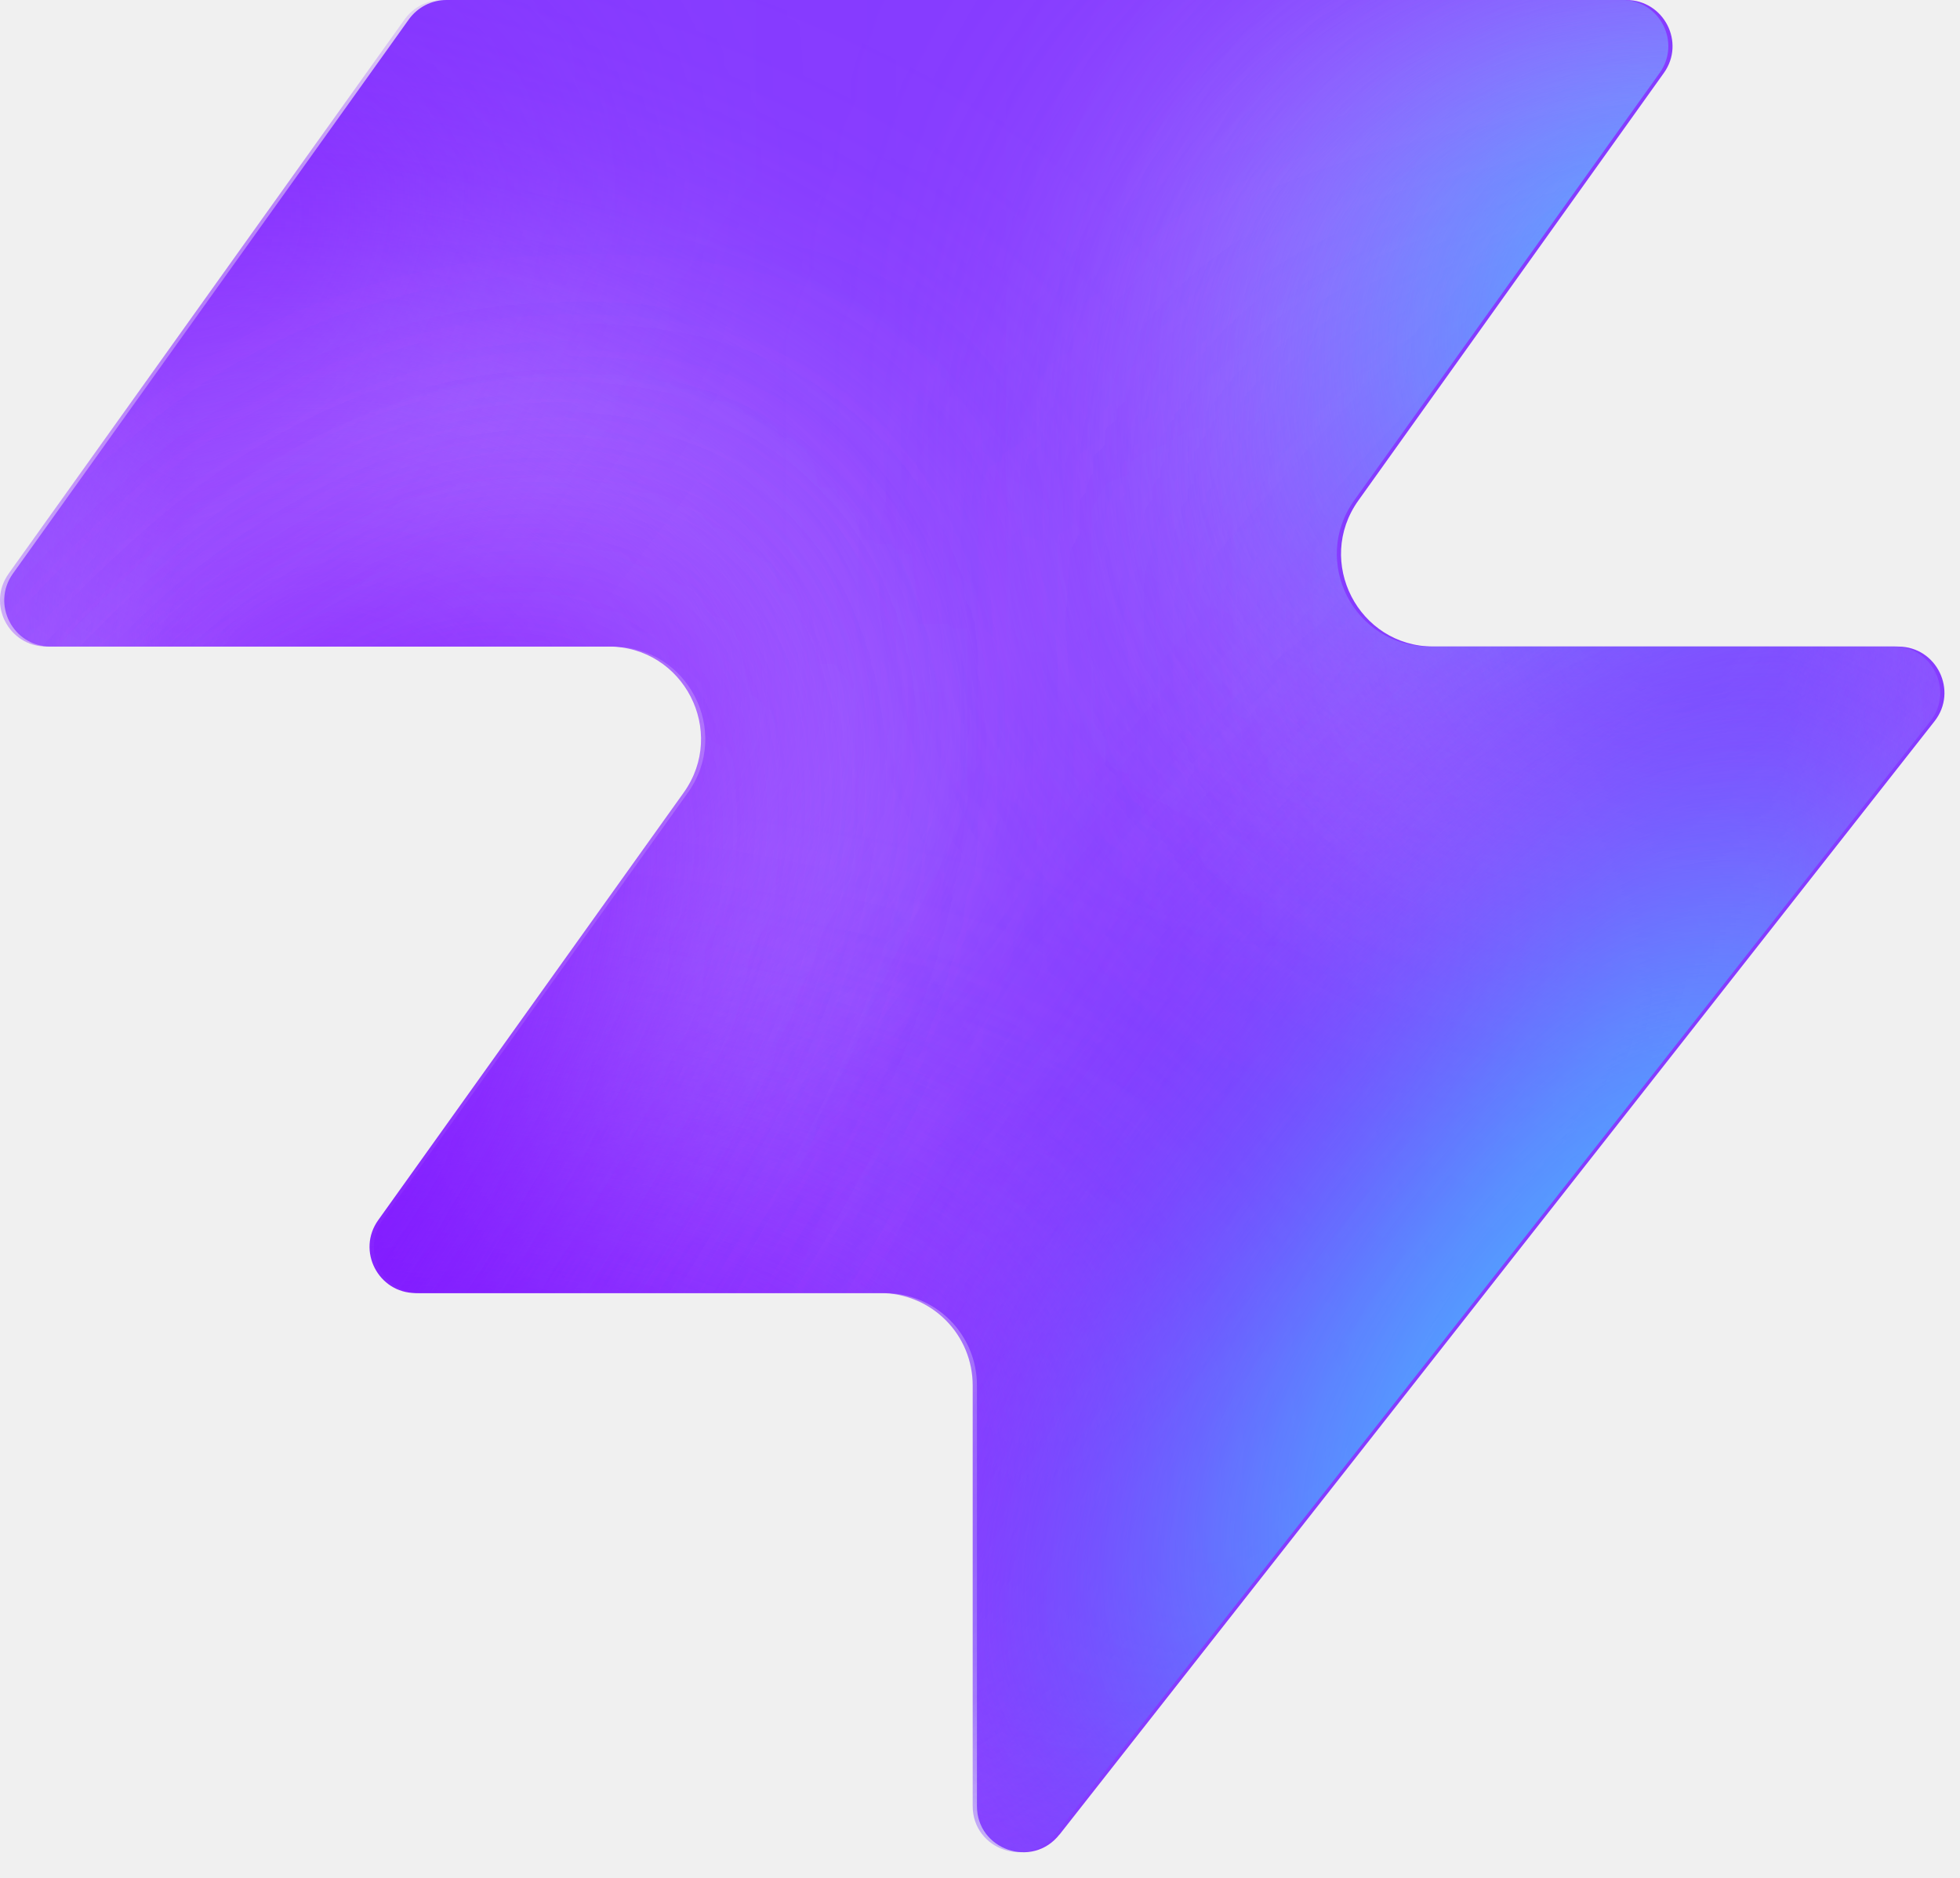
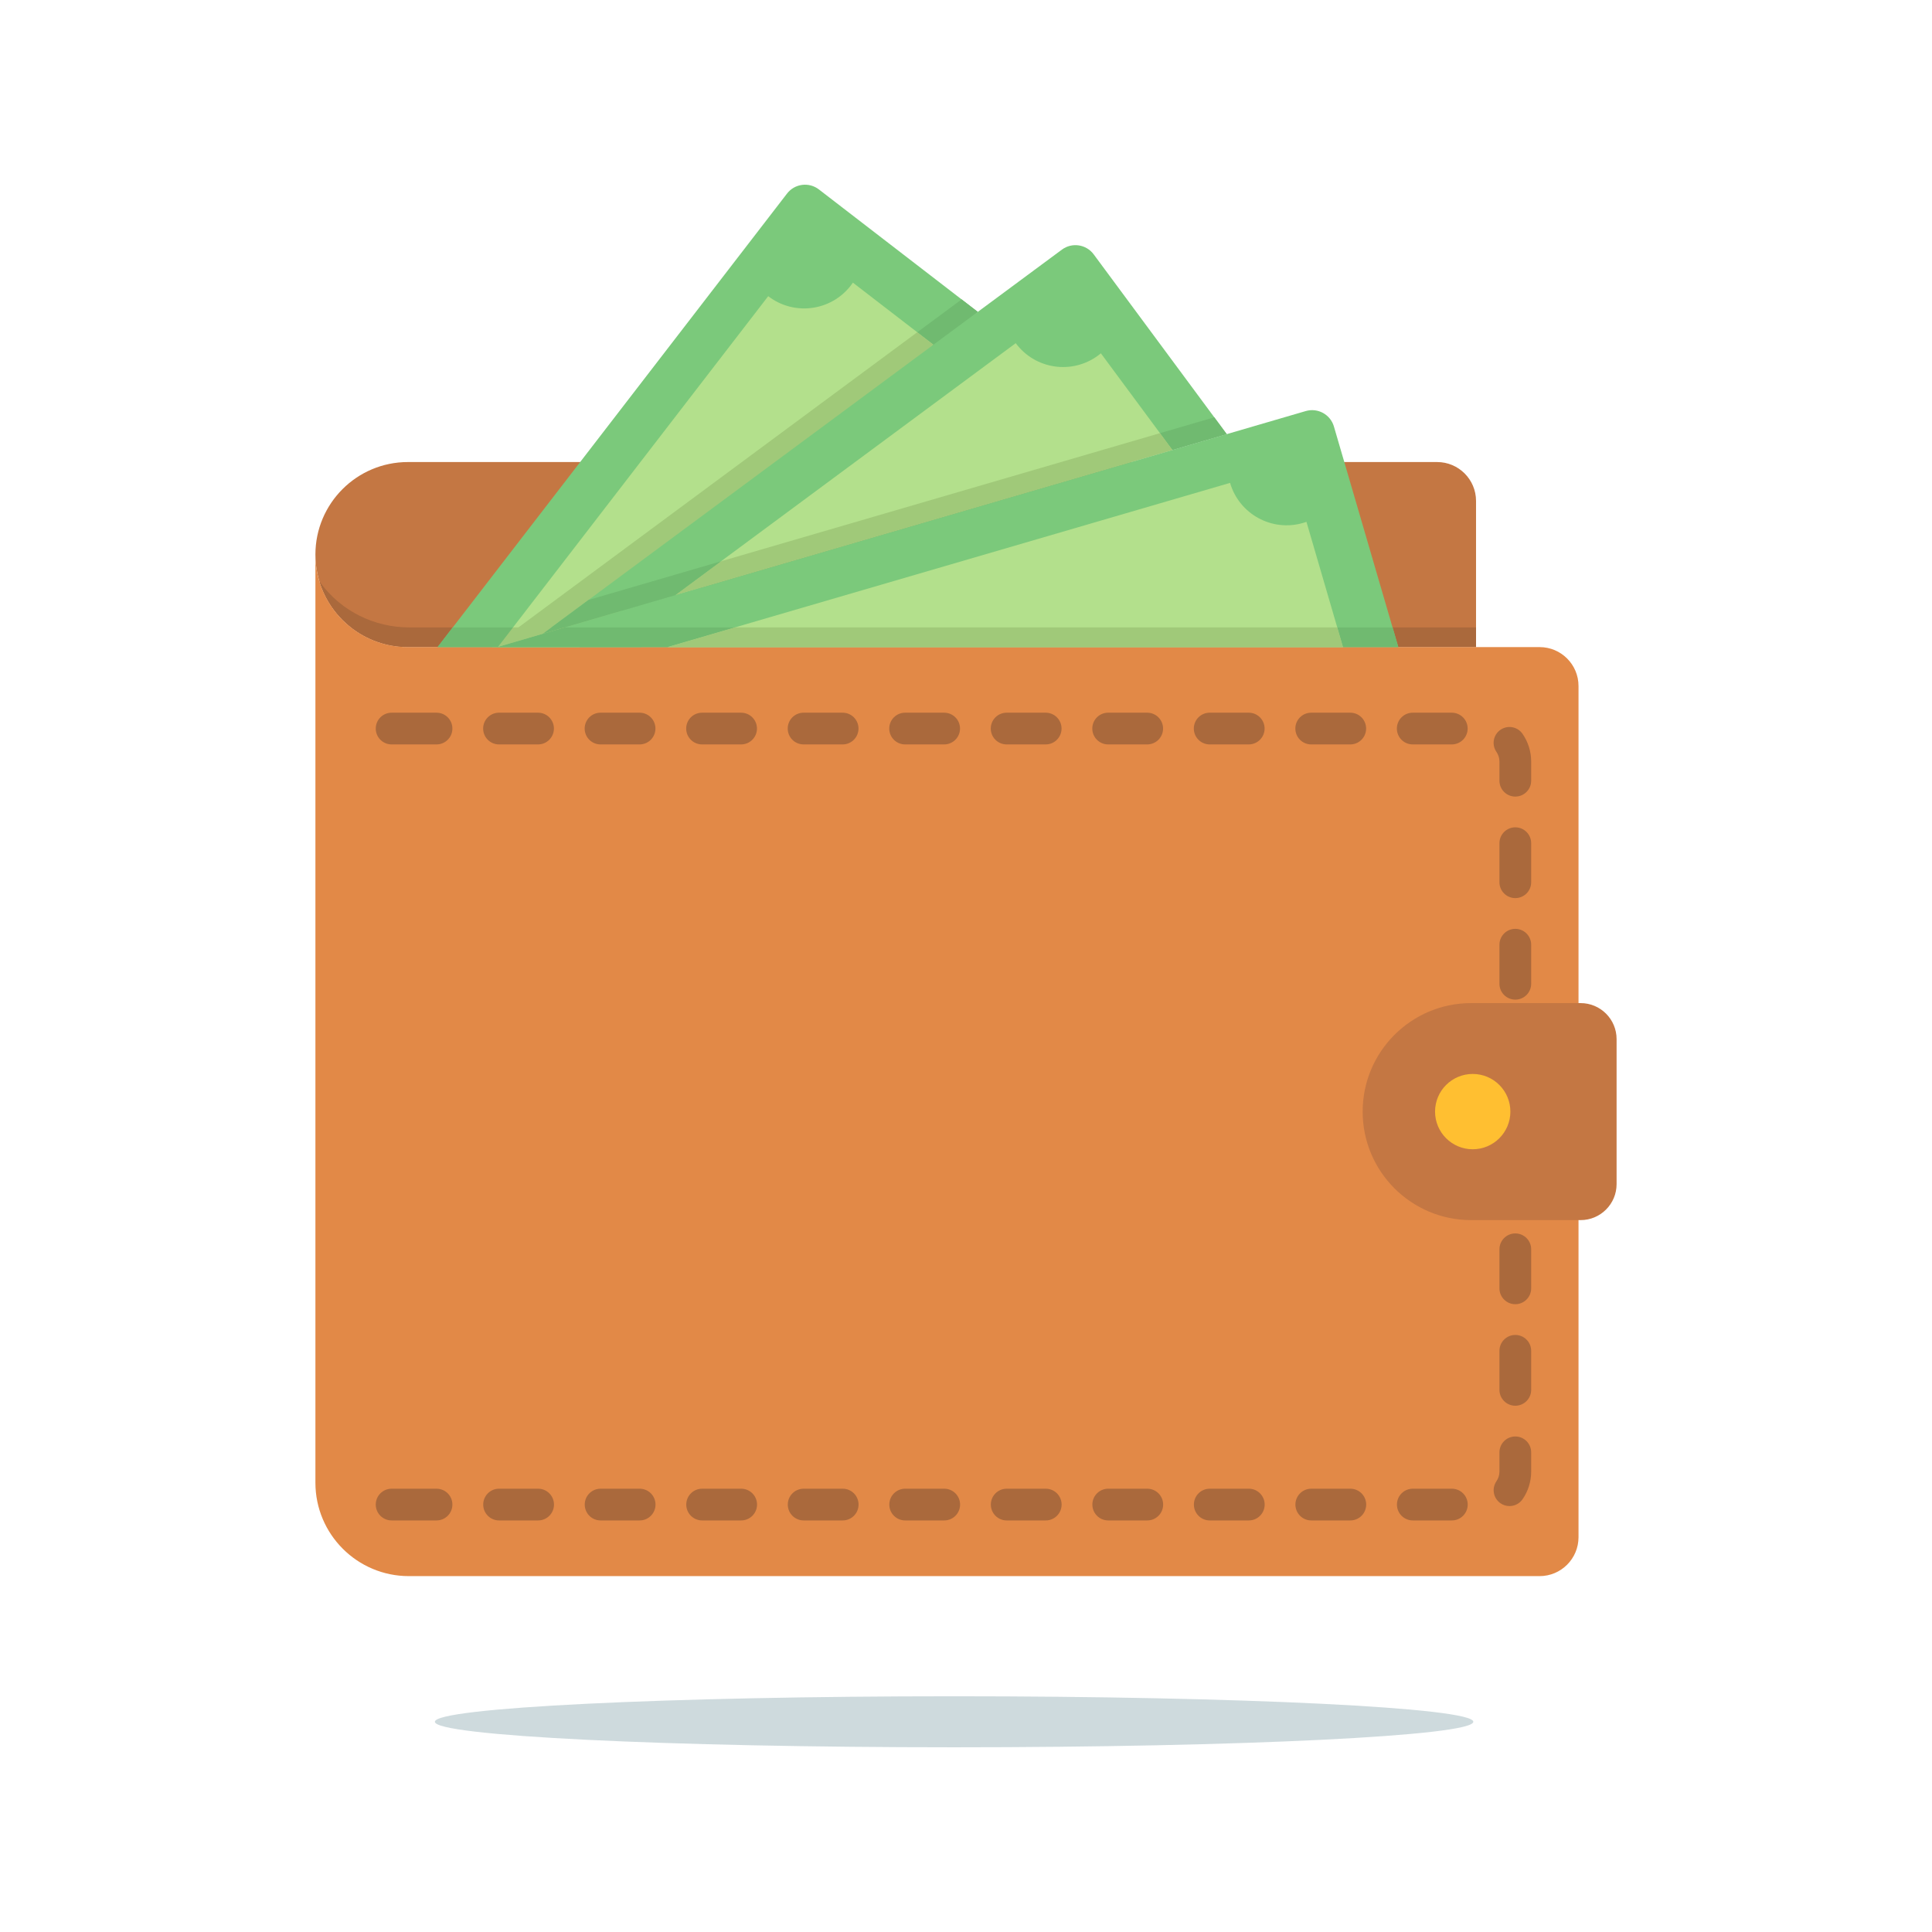
- <svg xmlns="http://www.w3.org/2000/svg" width="48" height="46" fill="none" viewBox="0 0 48 46">
-   <path fill="#863bff" d="M25.946 44.938c-.664.845-2.021.375-2.021-.698V33.937a2.26 2.26 0 0 0-2.262-2.262H10.287c-.92 0-1.456-1.04-.92-1.788l7.48-10.471c1.07-1.497 0-3.578-1.842-3.578H1.237c-.92 0-1.456-1.04-.92-1.788L10.013.474c.214-.297.556-.474.92-.474h28.894c.92 0 1.456 1.04.92 1.788l-7.48 10.471c-1.07 1.498 0 3.579 1.842 3.579h11.377c.943 0 1.473 1.088.89 1.83L25.947 44.94z" style="fill:#863bff;fill:color(display-p3 .525 .23 1);fill-opacity:1" />
-   <mask id="a" width="48" height="46" x="0" y="0" maskUnits="userSpaceOnUse" style="mask-type:alpha">
-     <path fill="#000" d="M25.842 44.938c-.664.844-2.021.375-2.021-.698V33.937a2.26 2.26 0 0 0-2.262-2.262H10.183c-.92 0-1.456-1.04-.92-1.788l7.48-10.471c1.07-1.498 0-3.579-1.842-3.579H1.133c-.92 0-1.456-1.04-.92-1.787L9.91.473c.214-.297.556-.474.92-.474h28.894c.92 0 1.456 1.04.92 1.788l-7.48 10.471c-1.07 1.498 0 3.578 1.842 3.578h11.377c.943 0 1.473 1.088.89 1.832L25.843 44.94z" style="fill:#000;fill-opacity:1" />
-   </mask>
-   <g mask="url(#a)">
-     <g filter="url(#b)">
-       <ellipse cx="5.508" cy="14.704" fill="#ede6ff" rx="5.508" ry="14.704" style="fill:#ede6ff;fill:color(display-p3 .927 .903 1);fill-opacity:1" transform="matrix(.00324 1 1 -.00324 -4.47 31.516)" />
-     </g>
-     <g filter="url(#c)">
-       <ellipse cx="10.399" cy="29.851" fill="#ede6ff" rx="10.399" ry="29.851" style="fill:#ede6ff;fill:color(display-p3 .927 .903 1);fill-opacity:1" transform="matrix(.00324 1 1 -.00324 -39.328 7.883)" />
-     </g>
-     <g filter="url(#d)">
-       <ellipse cx="5.508" cy="30.487" fill="#7e14ff" rx="5.508" ry="30.487" style="fill:#7e14ff;fill:color(display-p3 .492 .077 1);fill-opacity:1" transform="rotate(89.814 -25.913 -14.639)scale(1 -1)" />
-     </g>
-     <g filter="url(#e)">
-       <ellipse cx="5.508" cy="30.599" fill="#7e14ff" rx="5.508" ry="30.599" style="fill:#7e14ff;fill:color(display-p3 .492 .077 1);fill-opacity:1" transform="rotate(89.814 -32.644 -3.334)scale(1 -1)" />
-     </g>
-     <g filter="url(#f)">
-       <ellipse cx="5.508" cy="30.599" fill="#7e14ff" rx="5.508" ry="30.599" style="fill:#7e14ff;fill:color(display-p3 .492 .077 1);fill-opacity:1" transform="matrix(.00324 1 1 -.00324 -34.34 30.47)" />
-     </g>
-     <g filter="url(#g)">
-       <ellipse cx="14.072" cy="22.078" fill="#ede6ff" rx="14.072" ry="22.078" style="fill:#ede6ff;fill:color(display-p3 .927 .903 1);fill-opacity:1" transform="rotate(93.35 24.506 48.493)scale(-1 1)" />
-     </g>
-     <g filter="url(#h)">
-       <ellipse cx="3.47" cy="21.501" fill="#7e14ff" rx="3.47" ry="21.501" style="fill:#7e14ff;fill:color(display-p3 .492 .077 1);fill-opacity:1" transform="rotate(89.009 28.708 47.59)scale(-1 1)" />
-     </g>
-     <g filter="url(#i)">
-       <ellipse cx="3.47" cy="21.501" fill="#7e14ff" rx="3.47" ry="21.501" style="fill:#7e14ff;fill:color(display-p3 .492 .077 1);fill-opacity:1" transform="rotate(89.009 28.708 47.59)scale(-1 1)" />
-     </g>
-     <g filter="url(#j)">
-       <ellipse cx=".387" cy="8.972" fill="#7e14ff" rx="4.407" ry="29.108" style="fill:#7e14ff;fill:color(display-p3 .492 .077 1);fill-opacity:1" transform="rotate(39.51 .387 8.972)" />
-     </g>
-     <g filter="url(#k)">
-       <ellipse cx="47.523" cy="-6.092" fill="#7e14ff" rx="4.407" ry="29.108" style="fill:#7e14ff;fill:color(display-p3 .492 .077 1);fill-opacity:1" transform="rotate(37.892 47.523 -6.092)" />
-     </g>
-     <g filter="url(#l)">
-       <ellipse cx="41.412" cy="6.333" fill="#47bfff" rx="5.971" ry="9.665" style="fill:#47bfff;fill:color(display-p3 .28 .748 1);fill-opacity:1" transform="rotate(37.892 41.412 6.333)" />
-     </g>
-     <g filter="url(#m)">
-       <ellipse cx="-1.879" cy="38.332" fill="#7e14ff" rx="4.407" ry="29.108" style="fill:#7e14ff;fill:color(display-p3 .492 .077 1);fill-opacity:1" transform="rotate(37.892 -1.88 38.332)" />
-     </g>
-     <g filter="url(#n)">
-       <ellipse cx="-1.879" cy="38.332" fill="#7e14ff" rx="4.407" ry="29.108" style="fill:#7e14ff;fill:color(display-p3 .492 .077 1);fill-opacity:1" transform="rotate(37.892 -1.88 38.332)" />
-     </g>
-     <g filter="url(#o)">
-       <ellipse cx="35.651" cy="29.907" fill="#7e14ff" rx="4.407" ry="29.108" style="fill:#7e14ff;fill:color(display-p3 .492 .077 1);fill-opacity:1" transform="rotate(37.892 35.651 29.907)" />
-     </g>
-     <g filter="url(#p)">
-       <ellipse cx="38.418" cy="32.4" fill="#47bfff" rx="5.971" ry="15.297" style="fill:#47bfff;fill:color(display-p3 .28 .748 1);fill-opacity:1" transform="rotate(37.892 38.418 32.4)" />
+ <svg xmlns="http://www.w3.org/2000/svg" version="1.1" x="0px" y="0px" viewBox="0 0 2200 2200" style="enable-background:new 0 0 2200 2200;" xml:space="preserve">
+   <g id="background">
+     <rect x="0" style="fill:#FFFFFF;" width="2200" height="2200" />
+   </g>
+   <g id="Objects">
+     <g>
+       <g>
+         <path style="fill:#C47743;" d="M1680.791,570.476v166.382H464.526c-24.507,0-47.063-8.374-64.958-22.411     c-3.351-2.629-6.531-5.447-9.539-8.455c-19.069-19.06-30.866-45.41-30.866-74.506c0-58.174,47.18-105.354,105.363-105.354     h1171.93C1660.945,526.132,1680.791,545.987,1680.791,570.476z" />
+         <path style="fill:#AA693C;" d="M1680.791,714.447v22.411H464.526c-24.507,0-47.063-8.374-64.958-22.411     c-3.351-2.629-6.531-5.447-9.539-8.455c-12.168-12.159-21.373-27.289-26.431-44.208c0.535,0.759,1.077,1.512,1.627,2.26     c23.507,31.967,61.19,50.404,100.87,50.404H1680.791z" />
+         <path style="fill:#E28947;" d="M1797.482,781.193v969.225c0,24.48-19.846,44.335-44.335,44.335H465.574     c-58.761,0-106.411-47.641-106.411-106.411V631.486c0,29.096,11.797,55.446,30.866,74.506     c19.06,19.069,45.401,30.866,74.497,30.866h1288.621C1777.636,736.859,1797.482,756.704,1797.482,781.193z" />
+         <path style="fill:#7BC97B;" d="M498.3,736.855l162.356-210.72l235.54-305.718c8.726-11.324,24.971-13.425,36.295-4.709     l180.942,139.416l-383.609,381.73H498.3z" />
+         <path style="fill:#B3E08C;" d="M1062.912,392.513L690.997,709.885l-31.607,26.973h-92.482l9.105-11.824l153.248-198.902     l145.516-188.866c29.349,22.61,71.471,17.154,94.09-12.195c0.813-1.066,1.599-2.132,2.331-3.225l73.295,56.475L1062.912,392.513z     " />
+         <polygon style="fill:#70BA70;" points="1113.434,355.125 784.292,682.65 690.997,709.885 1062.912,392.513 1044.493,378.322      1095.016,340.934    " />
+         <polygon style="fill:#A0C979;" points="1062.912,392.513 690.997,709.885 598.597,736.859 560.043,736.859 576.014,725.034      587.712,716.38 590.322,714.447 1044.493,378.322    " />
+         <path style="fill:#7BC97B;" d="M1396.905,494.344L618.181,721.656l51.977-38.472l539.065-398.942     c11.481-8.5,27.696-6.079,36.187,5.402l137.323,185.551L1396.905,494.344z" />
+         <path style="fill:#B3E08C;" d="M1335.064,512.393l-566.02,165.226l51.986-38.472l335.61-248.377     c22.032,29.782,64.036,36.06,93.828,14.01c1.066-0.786,2.114-1.608,3.125-2.457l67.297,90.919L1335.064,512.393z" />
+         <path style="fill:#7BC97B;" d="M1592.272,736.855l-61.496-210.72l-11.812-40.454c-4.008-13.718-18.374-21.592-32.092-17.593     l-198.864,58.047l-721.907,210.72H1592.272z" />
+         <polygon style="fill:#70BA70;" points="1396.905,494.344 1335.064,512.393 1320.891,493.242 1382.732,475.194    " />
+         <polygon style="fill:#A0C979;" points="1335.064,512.393 769.044,677.619 821.03,639.146 1257.333,511.797 1320.891,493.242         " />
+         <path style="fill:#B3E08C;" d="M1529.304,736.855l-41.624-142.617c-1.241,0.443-2.51,0.851-3.795,1.224     c-35.568,10.384-72.812-10.038-83.187-45.597l-640.636,186.99H1529.304z" />
+         <polygon style="fill:#70BA70;" points="836.847,714.447 760.065,736.859 566.104,736.859 642.877,714.447    " />
+         <polygon style="fill:#70BA70;" points="1592.275,736.859 1529.305,736.859 1522.765,714.447 1585.735,714.447    " />
+         <polygon style="fill:#A0C979;" points="1529.305,736.859 760.065,736.859 836.847,714.447 1522.765,714.447    " />
+         <polygon style="fill:#A0C979;" points="642.877,714.447 566.104,736.859 560.043,736.859 584.171,714.447    " />
+         <polygon style="fill:#70BA70;" points="821.03,639.146 769.044,677.619 618.181,721.656 670.158,683.183    " />
+         <polygon style="fill:#70BA70;" points="584.171,714.447 566.908,736.859 498.301,736.859 515.564,714.447    " />
+         <g>
+           <path style="fill:#AA693C;" d="M497.081,847.683h-51.138c-9.978,0-18.066-8.088-18.066-18.066s8.088-18.066,18.066-18.066      h51.138c9.978,0,18.066,8.088,18.066,18.066S507.059,847.683,497.081,847.683z" />
+           <path style="fill:#AA693C;" d="M1653.245,1731.343h-44.465c-9.978,0-18.066-8.088-18.066-18.066      c0-9.978,8.089-18.066,18.066-18.066h44.465c9.978,0,18.066,8.088,18.066,18.066      C1671.311,1723.255,1663.223,1731.343,1653.245,1731.343z M1537.636,1731.343h-44.465c-9.978,0-18.066-8.088-18.066-18.066      c0-9.978,8.088-18.066,18.066-18.066h44.465c9.978,0,18.066,8.088,18.066,18.066      C1555.702,1723.255,1547.614,1731.343,1537.636,1731.343z M1422.028,1731.343h-44.465c-9.978,0-18.066-8.088-18.066-18.066      c0-9.978,8.088-18.066,18.066-18.066h44.465c9.978,0,18.066,8.088,18.066,18.066      C1440.094,1723.255,1432.006,1731.343,1422.028,1731.343z M1306.419,1731.343h-44.465c-9.978,0-18.066-8.088-18.066-18.066      c0-9.978,8.089-18.066,18.066-18.066h44.465c9.978,0,18.066,8.088,18.066,18.066      C1324.485,1723.255,1316.397,1731.343,1306.419,1731.343z M1190.811,1731.343h-44.465c-9.978,0-18.066-8.088-18.066-18.066      c0-9.978,8.088-18.066,18.066-18.066h44.465c9.978,0,18.066,8.088,18.066,18.066      C1208.877,1723.255,1200.789,1731.343,1190.811,1731.343z M1075.202,1731.343h-44.465c-9.978,0-18.066-8.088-18.066-18.066      c0-9.978,8.088-18.066,18.066-18.066h44.465c9.978,0,18.066,8.088,18.066,18.066      C1093.268,1723.255,1085.18,1731.343,1075.202,1731.343z M959.594,1731.343h-44.465c-9.978,0-18.066-8.088-18.066-18.066      c0-9.978,8.088-18.066,18.066-18.066h44.465c9.978,0,18.066,8.088,18.066,18.066      C977.66,1723.255,969.571,1731.343,959.594,1731.343z M843.984,1731.343H799.52c-9.978,0-18.066-8.088-18.066-18.066      c0-9.978,8.088-18.066,18.066-18.066h44.465c9.978,0,18.066,8.088,18.066,18.066      C862.051,1723.255,853.962,1731.343,843.984,1731.343z M728.376,1731.343h-44.465c-9.978,0-18.066-8.088-18.066-18.066      c0-9.978,8.088-18.066,18.066-18.066h44.465c9.978,0,18.066,8.088,18.066,18.066      C746.443,1723.255,738.354,1731.343,728.376,1731.343z M612.768,1731.343h-44.466c-9.978,0-18.066-8.088-18.066-18.066      c0-9.978,8.088-18.066,18.066-18.066h44.466c9.978,0,18.066,8.088,18.066,18.066      C630.835,1723.255,622.746,1731.343,612.768,1731.343z M1718.904,1714.994c-3.525,0-7.086-1.03-10.211-3.175      c-8.225-5.648-10.314-16.895-4.667-25.12c2.233-3.252,3.413-7.07,3.413-11.045v-21.85c0-9.978,8.088-18.066,18.066-18.066      c9.978,0,18.066,8.088,18.066,18.066v21.85c0,11.308-3.375,22.2-9.759,31.498      C1730.311,1712.253,1724.655,1714.994,1718.904,1714.994z M1725.506,1600.727c-9.978,0-18.066-8.089-18.066-18.066v-44.465      c0-9.978,8.088-18.066,18.066-18.066c9.978,0,18.066,8.089,18.066,18.066v44.465      C1743.572,1592.639,1735.484,1600.727,1725.506,1600.727z M1725.506,1485.119c-9.978,0-18.066-8.088-18.066-18.066v-44.465      c0-9.978,8.088-18.066,18.066-18.066c9.978,0,18.066,8.088,18.066,18.066v44.465      C1743.572,1477.031,1735.484,1485.119,1725.506,1485.119z M1725.506,1369.51c-9.978,0-18.066-8.088-18.066-18.066v-44.465      c0-9.978,8.088-18.066,18.066-18.066c9.978,0,18.066,8.088,18.066,18.066v44.465      C1743.572,1361.422,1735.484,1369.51,1725.506,1369.51z M1725.506,1253.902c-9.978,0-18.066-8.089-18.066-18.066v-44.465      c0-9.978,8.088-18.066,18.066-18.066c9.978,0,18.066,8.088,18.066,18.066v44.465      C1743.572,1245.813,1735.484,1253.902,1725.506,1253.902z M1725.506,1138.293c-9.978,0-18.066-8.088-18.066-18.066v-44.465      c0-9.978,8.088-18.066,18.066-18.066c9.978,0,18.066,8.088,18.066,18.066v44.465      C1743.572,1130.205,1735.484,1138.293,1725.506,1138.293z M1725.506,1022.685c-9.978,0-18.066-8.088-18.066-18.066v-44.465      c0-9.978,8.088-18.066,18.066-18.066c9.978,0,18.066,8.088,18.066,18.066v44.465      C1743.572,1014.596,1735.484,1022.685,1725.506,1022.685z M1725.506,907.076c-9.978,0-18.066-8.088-18.066-18.066v-21.771      c0-3.988-1.188-7.819-3.436-11.078c-5.666-8.213-3.6-19.465,4.613-25.13c8.213-5.666,19.465-3.601,25.13,4.613      c6.428,9.319,9.826,20.244,9.826,31.595v21.771C1743.572,898.988,1735.484,907.076,1725.506,907.076z M1653.166,847.683h-44.465      c-9.978,0-18.066-8.088-18.066-18.066s8.089-18.066,18.066-18.066h44.465c9.978,0,18.066,8.088,18.066,18.066      S1663.144,847.683,1653.166,847.683z M1537.558,847.683h-44.465c-9.978,0-18.066-8.088-18.066-18.066      s8.088-18.066,18.066-18.066h44.465c9.978,0,18.066,8.088,18.066,18.066S1547.536,847.683,1537.558,847.683z M1421.95,847.683      h-44.465c-9.978,0-18.066-8.088-18.066-18.066s8.088-18.066,18.066-18.066h44.465c9.978,0,18.066,8.088,18.066,18.066      S1431.928,847.683,1421.95,847.683z M1306.341,847.683h-44.465c-9.978,0-18.066-8.088-18.066-18.066s8.089-18.066,18.066-18.066      h44.465c9.978,0,18.066,8.088,18.066,18.066S1316.319,847.683,1306.341,847.683z M1190.733,847.683h-44.466      c-9.978,0-18.066-8.088-18.066-18.066s8.088-18.066,18.066-18.066h44.466c9.978,0,18.066,8.088,18.066,18.066      S1200.711,847.683,1190.733,847.683z M1075.124,847.683h-44.465c-9.978,0-18.066-8.088-18.066-18.066      s8.088-18.066,18.066-18.066h44.465c9.978,0,18.066,8.088,18.066,18.066S1085.102,847.683,1075.124,847.683z M959.516,847.683      H915.05c-9.978,0-18.066-8.088-18.066-18.066s8.088-18.066,18.066-18.066h44.466c9.978,0,18.066,8.088,18.066,18.066      S969.494,847.683,959.516,847.683z M843.907,847.683h-44.465c-9.978,0-18.066-8.088-18.066-18.066s8.088-18.066,18.066-18.066      h44.465c9.978,0,18.066,8.088,18.066,18.066S853.885,847.683,843.907,847.683z M728.299,847.683h-44.466      c-9.978,0-18.066-8.088-18.066-18.066s8.088-18.066,18.066-18.066h44.466c9.978,0,18.066,8.088,18.066,18.066      S738.277,847.683,728.299,847.683z M612.69,847.683h-44.465c-9.978,0-18.066-8.088-18.066-18.066s8.088-18.066,18.066-18.066      h44.465c9.978,0,18.066,8.088,18.066,18.066S622.668,847.683,612.69,847.683z" />
+           <path style="fill:#AA693C;" d="M497.081,1731.343h-51.138c-9.978,0-18.066-8.088-18.066-18.066      c0-9.978,8.088-18.066,18.066-18.066h51.138c9.978,0,18.066,8.088,18.066,18.066      C515.148,1723.255,507.059,1731.343,497.081,1731.343z" />
+         </g>
+         <path style="fill:#C47743;" d="M1675.242,1389.359h124.573c22.656,0,41.023-18.366,41.023-41.023v-165.069     c0-22.656-18.366-41.023-41.023-41.023h-124.573c-68.239,0-123.557,55.318-123.557,123.557v0     C1551.685,1334.04,1607.003,1389.359,1675.242,1389.359z" />
+         <circle style="fill:#FFBF31;" cx="1677.01" cy="1265.803" r="42.885" />
+       </g>
+       <ellipse style="fill:#CEDADD;" cx="1086.445" cy="1960.621" rx="591.245" ry="29.047" />
    </g>
  </g>
-   <defs>
-     <filter id="b" width="60.045" height="41.654" x="-19.77" y="16.149" color-interpolation-filters="sRGB" filterUnits="userSpaceOnUse">
-       <feFlood flood-opacity="0" result="BackgroundImageFix" />
-       <feBlend in="SourceGraphic" in2="BackgroundImageFix" result="shape" />
-       <feGaussianBlur result="effect1_foregroundBlur_2002_17158" stdDeviation="7.659" />
-     </filter>
-     <filter id="c" width="90.34" height="51.437" x="-54.613" y="-7.533" color-interpolation-filters="sRGB" filterUnits="userSpaceOnUse">
-       <feFlood flood-opacity="0" result="BackgroundImageFix" />
-       <feBlend in="SourceGraphic" in2="BackgroundImageFix" result="shape" />
-       <feGaussianBlur result="effect1_foregroundBlur_2002_17158" stdDeviation="7.659" />
-     </filter>
-     <filter id="d" width="79.355" height="29.4" x="-49.64" y="2.03" color-interpolation-filters="sRGB" filterUnits="userSpaceOnUse">
-       <feFlood flood-opacity="0" result="BackgroundImageFix" />
-       <feBlend in="SourceGraphic" in2="BackgroundImageFix" result="shape" />
-       <feGaussianBlur result="effect1_foregroundBlur_2002_17158" stdDeviation="4.596" />
-     </filter>
-     <filter id="e" width="79.579" height="29.4" x="-45.045" y="20.029" color-interpolation-filters="sRGB" filterUnits="userSpaceOnUse">
-       <feFlood flood-opacity="0" result="BackgroundImageFix" />
-       <feBlend in="SourceGraphic" in2="BackgroundImageFix" result="shape" />
-       <feGaussianBlur result="effect1_foregroundBlur_2002_17158" stdDeviation="4.596" />
-     </filter>
-     <filter id="f" width="79.579" height="29.4" x="-43.513" y="21.178" color-interpolation-filters="sRGB" filterUnits="userSpaceOnUse">
-       <feFlood flood-opacity="0" result="BackgroundImageFix" />
-       <feBlend in="SourceGraphic" in2="BackgroundImageFix" result="shape" />
-       <feGaussianBlur result="effect1_foregroundBlur_2002_17158" stdDeviation="4.596" />
-     </filter>
-     <filter id="g" width="74.749" height="58.852" x="15.756" y="-17.901" color-interpolation-filters="sRGB" filterUnits="userSpaceOnUse">
-       <feFlood flood-opacity="0" result="BackgroundImageFix" />
-       <feBlend in="SourceGraphic" in2="BackgroundImageFix" result="shape" />
-       <feGaussianBlur result="effect1_foregroundBlur_2002_17158" stdDeviation="7.659" />
-     </filter>
-     <filter id="h" width="61.377" height="25.362" x="23.548" y="2.284" color-interpolation-filters="sRGB" filterUnits="userSpaceOnUse">
-       <feFlood flood-opacity="0" result="BackgroundImageFix" />
-       <feBlend in="SourceGraphic" in2="BackgroundImageFix" result="shape" />
-       <feGaussianBlur result="effect1_foregroundBlur_2002_17158" stdDeviation="4.596" />
-     </filter>
-     <filter id="i" width="61.377" height="25.362" x="23.548" y="2.284" color-interpolation-filters="sRGB" filterUnits="userSpaceOnUse">
-       <feFlood flood-opacity="0" result="BackgroundImageFix" />
-       <feBlend in="SourceGraphic" in2="BackgroundImageFix" result="shape" />
-       <feGaussianBlur result="effect1_foregroundBlur_2002_17158" stdDeviation="4.596" />
-     </filter>
-     <filter id="j" width="56.045" height="63.649" x="-27.636" y="-22.853" color-interpolation-filters="sRGB" filterUnits="userSpaceOnUse">
-       <feFlood flood-opacity="0" result="BackgroundImageFix" />
-       <feBlend in="SourceGraphic" in2="BackgroundImageFix" result="shape" />
-       <feGaussianBlur result="effect1_foregroundBlur_2002_17158" stdDeviation="4.596" />
-     </filter>
-     <filter id="k" width="54.814" height="64.646" x="20.116" y="-38.415" color-interpolation-filters="sRGB" filterUnits="userSpaceOnUse">
-       <feFlood flood-opacity="0" result="BackgroundImageFix" />
-       <feBlend in="SourceGraphic" in2="BackgroundImageFix" result="shape" />
-       <feGaussianBlur result="effect1_foregroundBlur_2002_17158" stdDeviation="4.596" />
-     </filter>
-     <filter id="l" width="33.541" height="35.313" x="24.641" y="-11.323" color-interpolation-filters="sRGB" filterUnits="userSpaceOnUse">
-       <feFlood flood-opacity="0" result="BackgroundImageFix" />
-       <feBlend in="SourceGraphic" in2="BackgroundImageFix" result="shape" />
-       <feGaussianBlur result="effect1_foregroundBlur_2002_17158" stdDeviation="4.596" />
-     </filter>
-     <filter id="m" width="54.814" height="64.646" x="-29.286" y="6.009" color-interpolation-filters="sRGB" filterUnits="userSpaceOnUse">
-       <feFlood flood-opacity="0" result="BackgroundImageFix" />
-       <feBlend in="SourceGraphic" in2="BackgroundImageFix" result="shape" />
-       <feGaussianBlur result="effect1_foregroundBlur_2002_17158" stdDeviation="4.596" />
-     </filter>
-     <filter id="n" width="54.814" height="64.646" x="-29.286" y="6.009" color-interpolation-filters="sRGB" filterUnits="userSpaceOnUse">
-       <feFlood flood-opacity="0" result="BackgroundImageFix" />
-       <feBlend in="SourceGraphic" in2="BackgroundImageFix" result="shape" />
-       <feGaussianBlur result="effect1_foregroundBlur_2002_17158" stdDeviation="4.596" />
-     </filter>
-     <filter id="o" width="54.814" height="64.646" x="8.244" y="-2.416" color-interpolation-filters="sRGB" filterUnits="userSpaceOnUse">
-       <feFlood flood-opacity="0" result="BackgroundImageFix" />
-       <feBlend in="SourceGraphic" in2="BackgroundImageFix" result="shape" />
-       <feGaussianBlur result="effect1_foregroundBlur_2002_17158" stdDeviation="4.596" />
-     </filter>
-     <filter id="p" width="39.409" height="43.623" x="18.713" y="10.588" color-interpolation-filters="sRGB" filterUnits="userSpaceOnUse">
-       <feFlood flood-opacity="0" result="BackgroundImageFix" />
-       <feBlend in="SourceGraphic" in2="BackgroundImageFix" result="shape" />
-       <feGaussianBlur result="effect1_foregroundBlur_2002_17158" stdDeviation="4.596" />
-     </filter>
-   </defs>
</svg>
